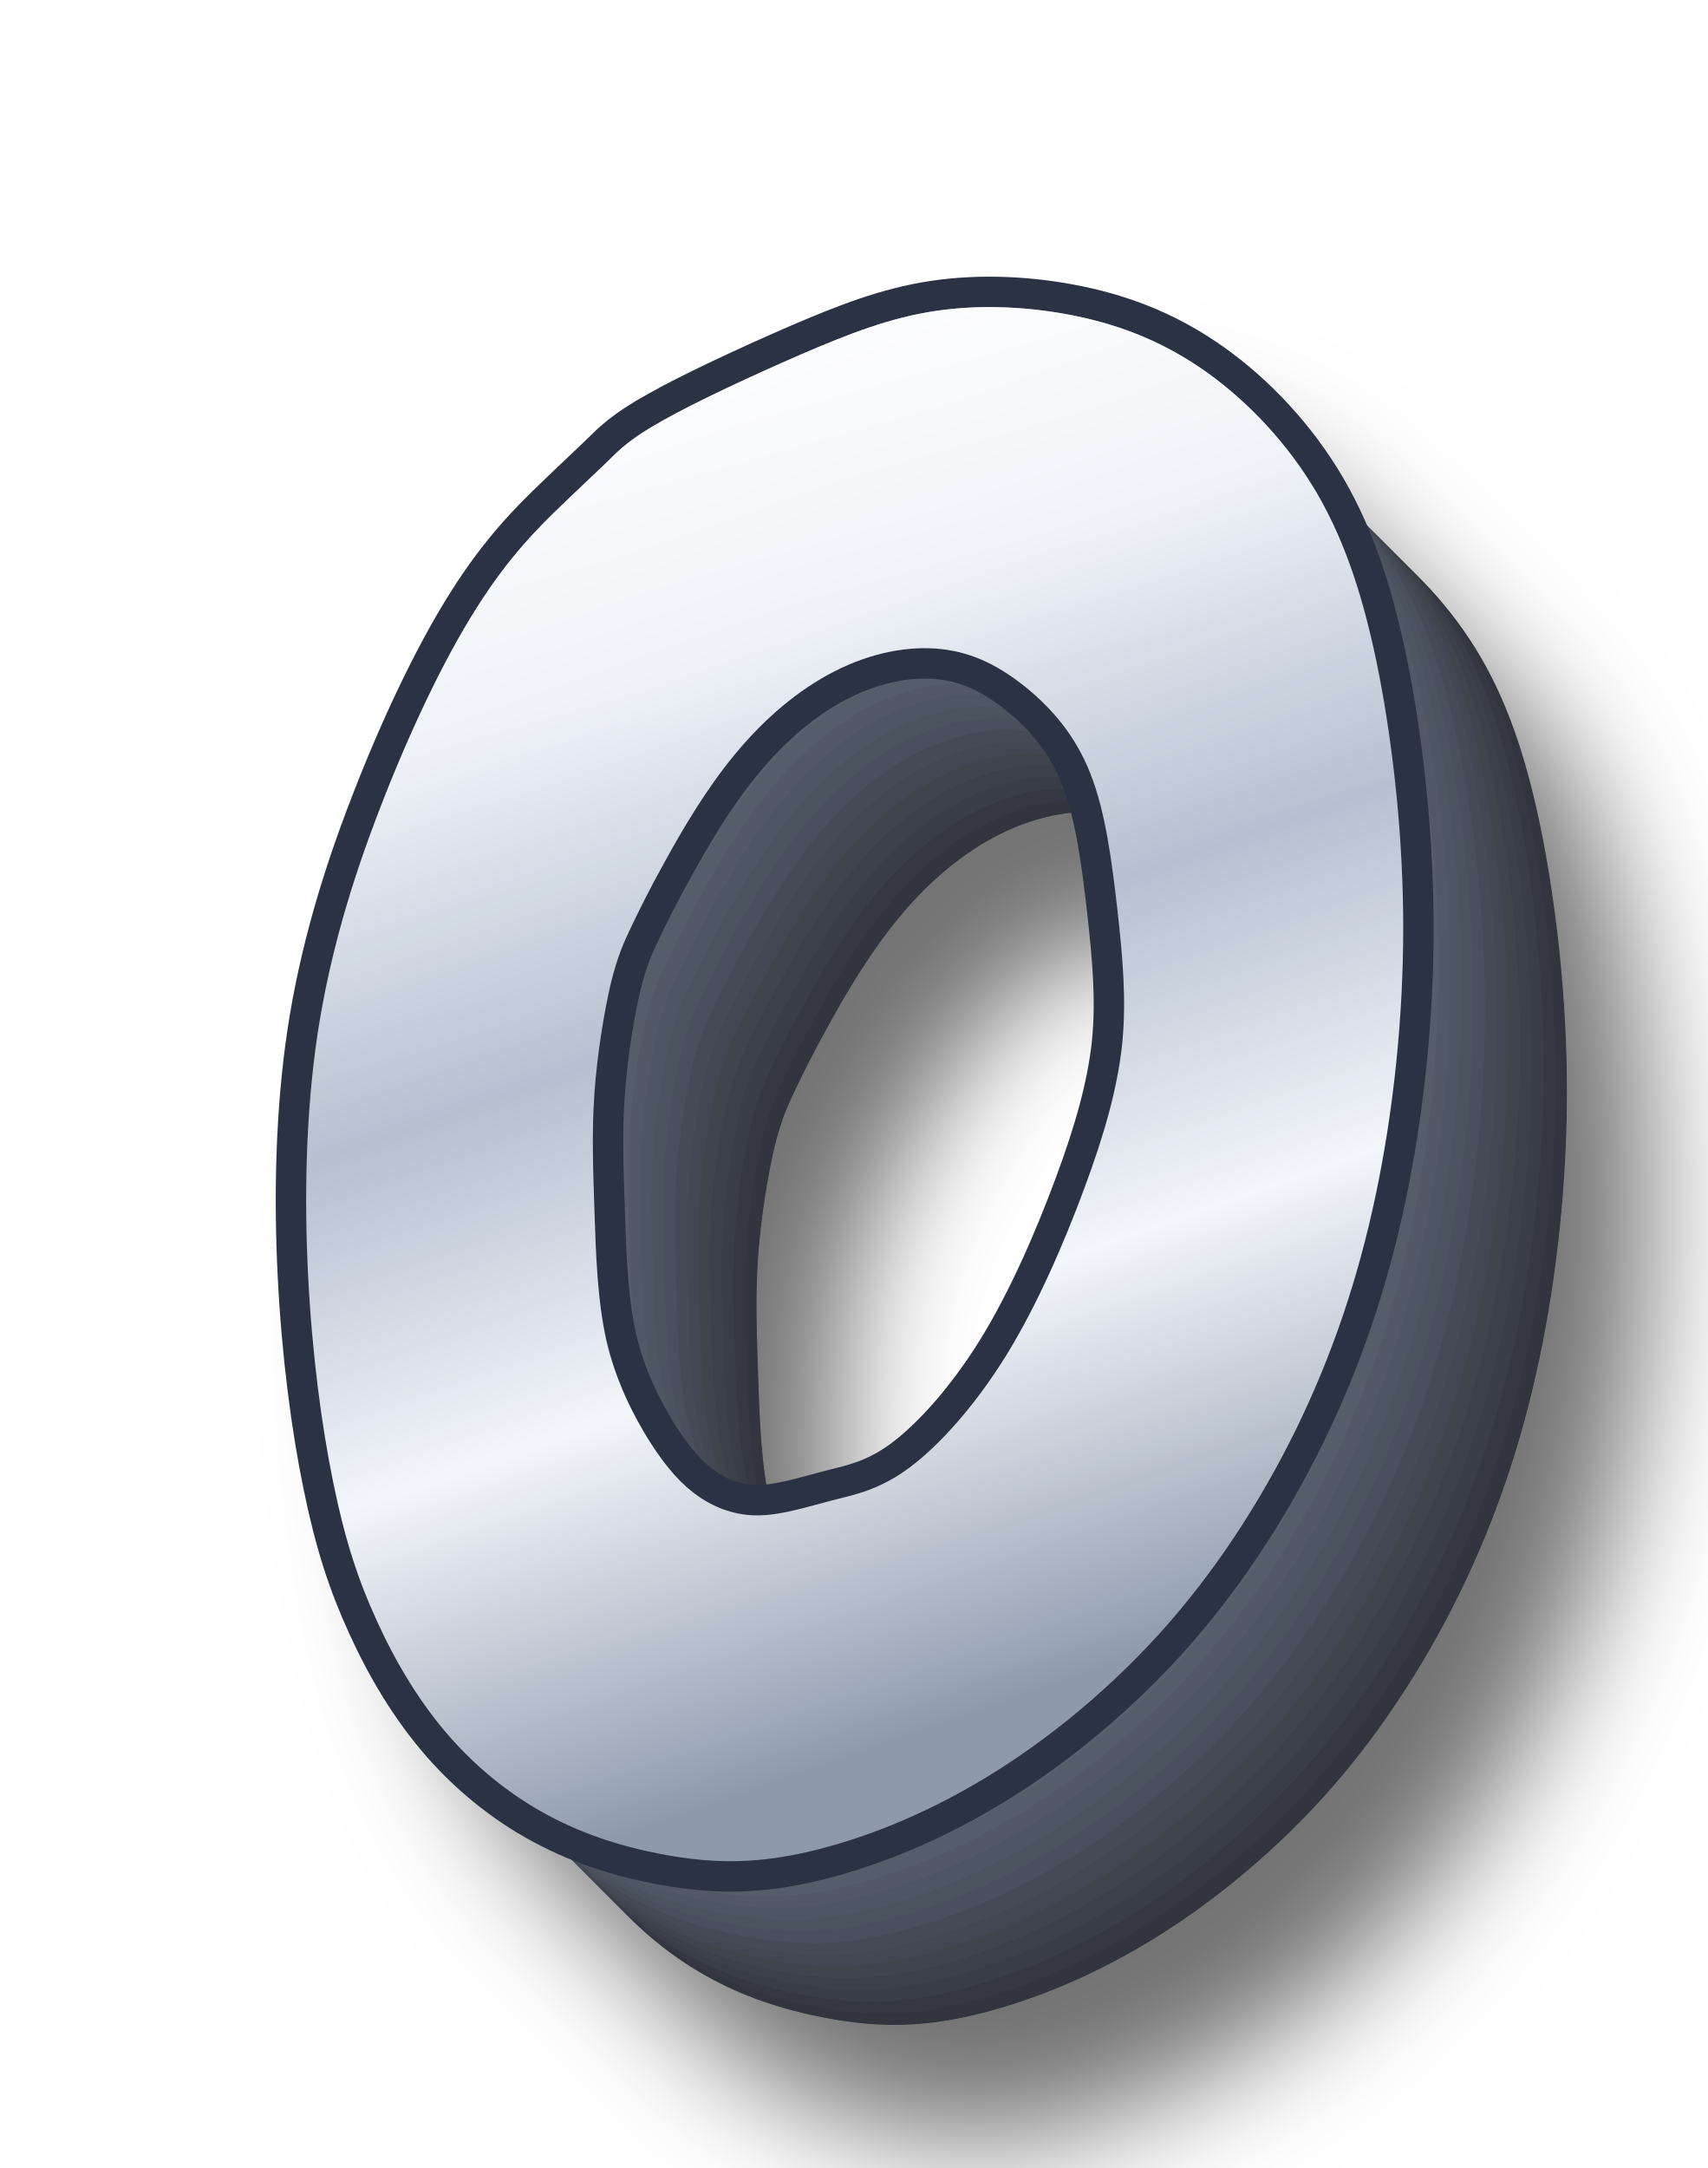
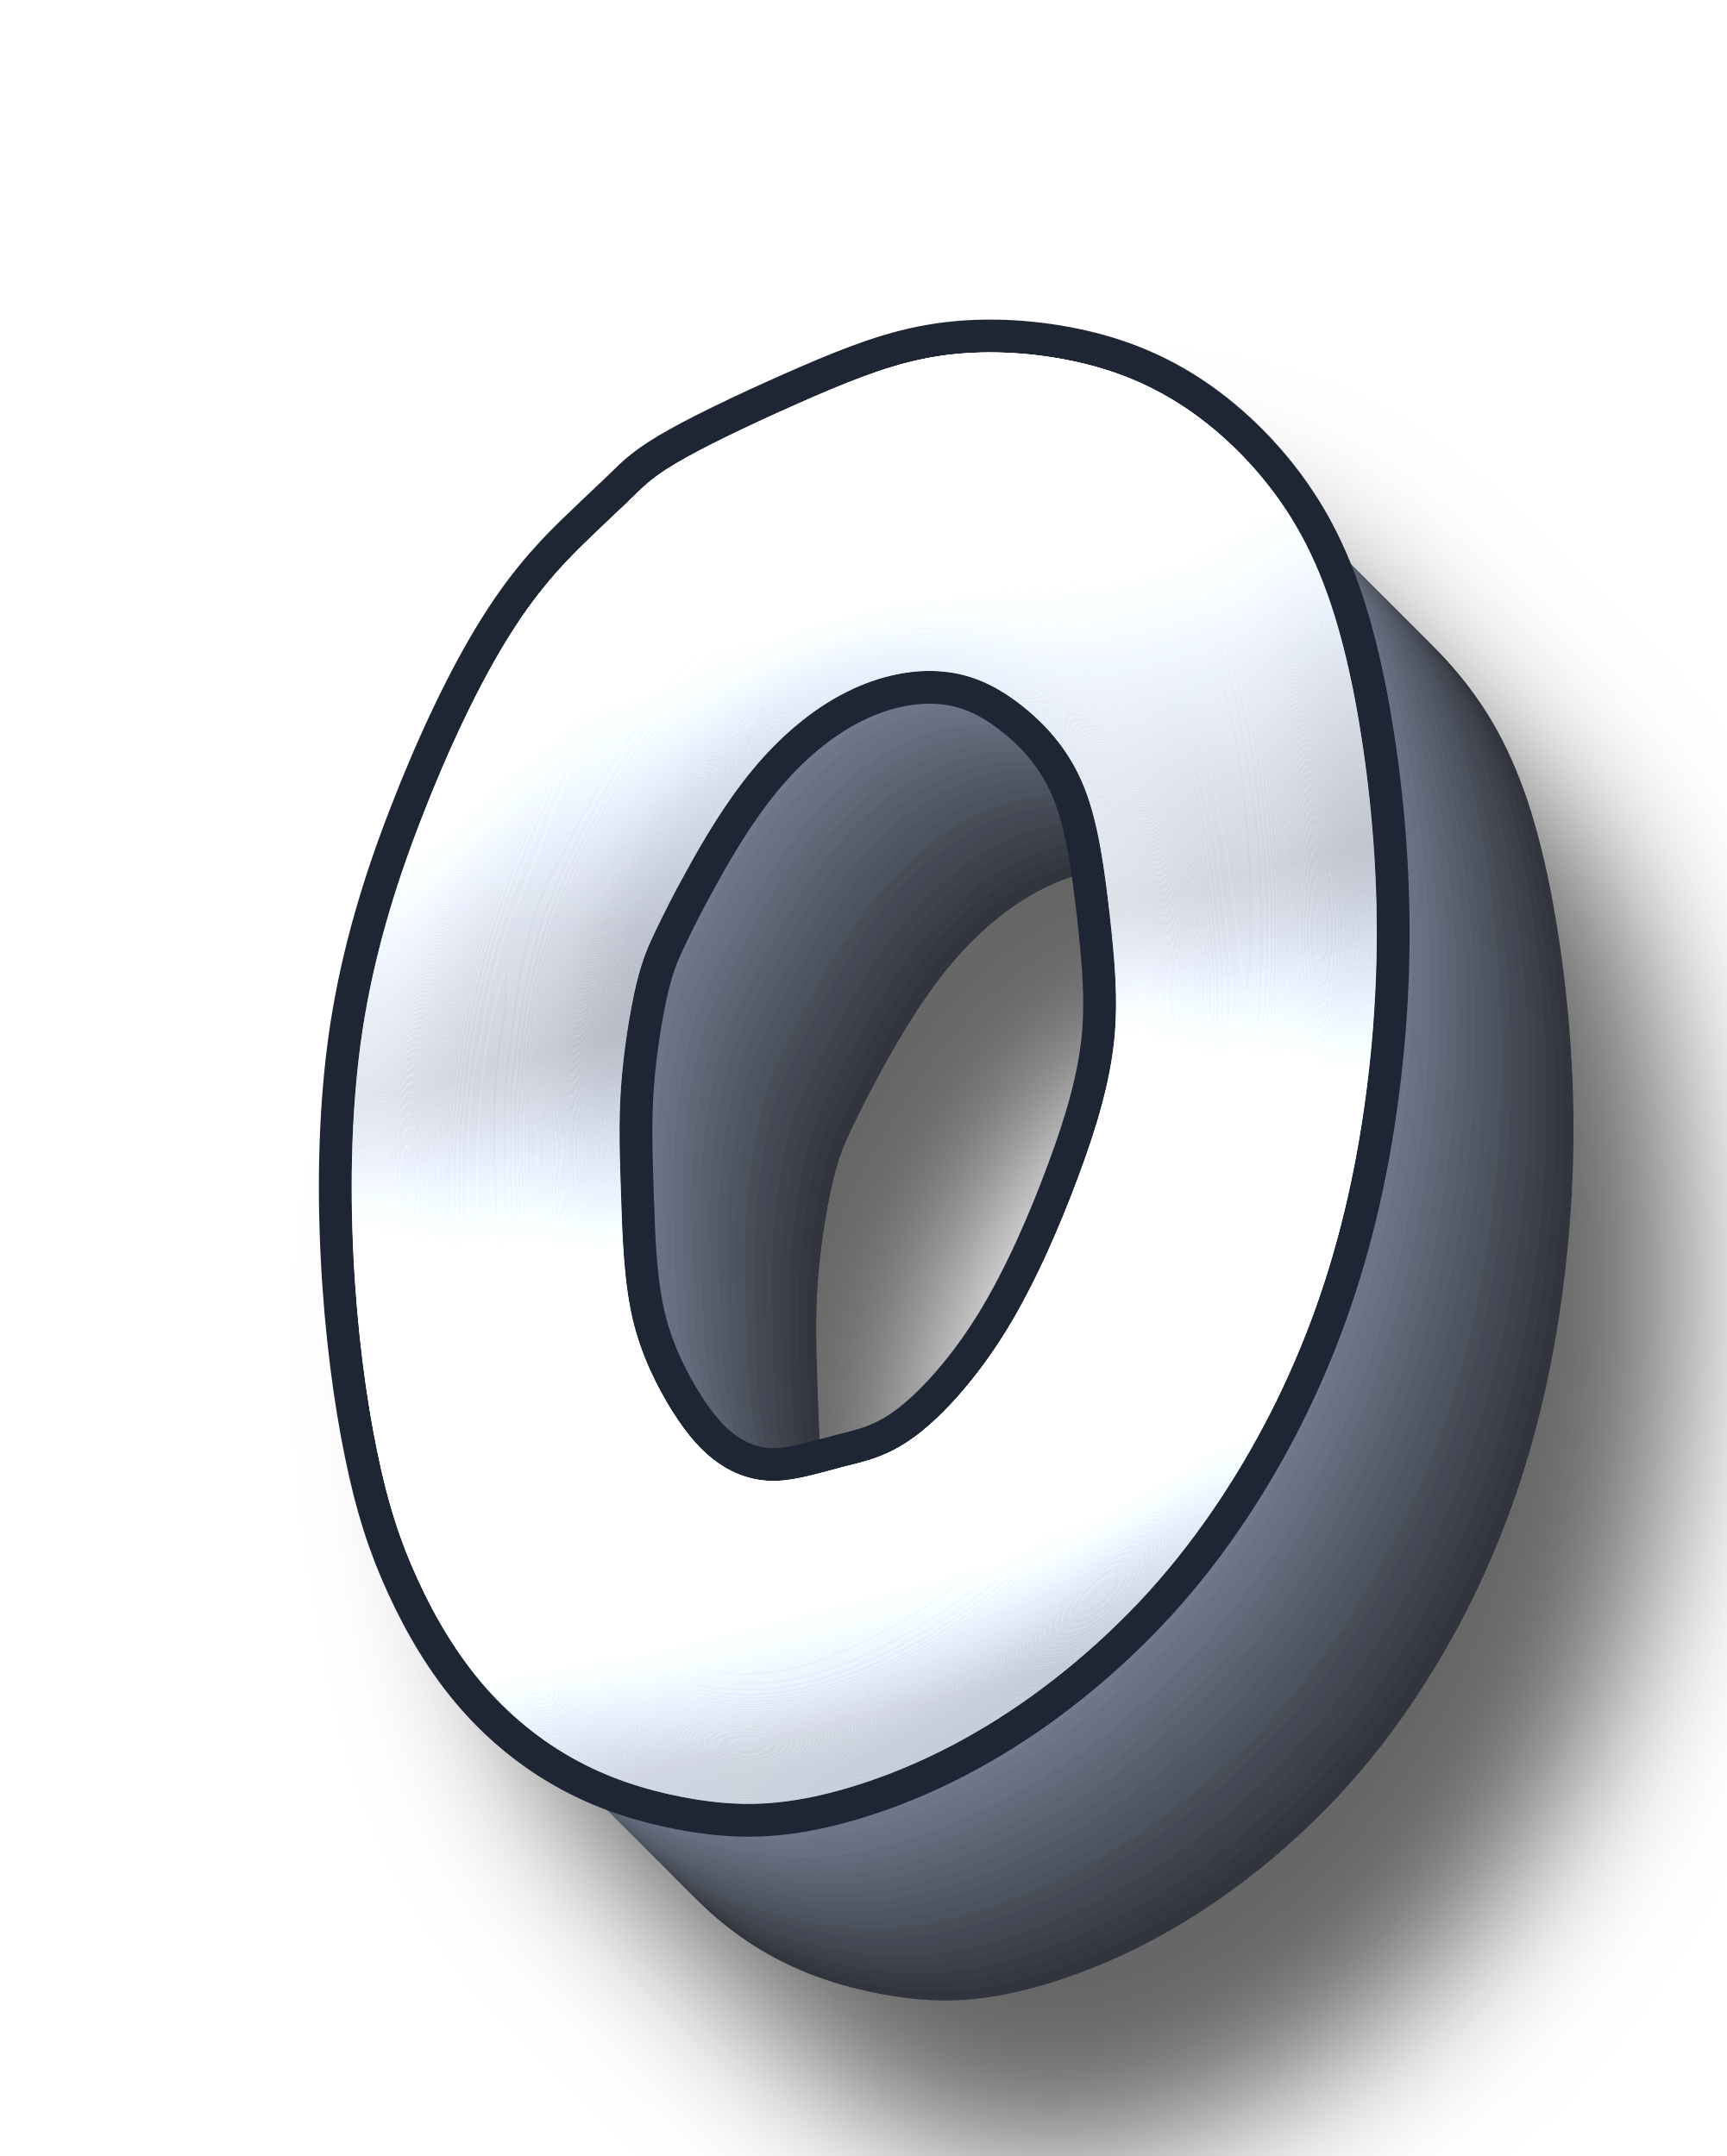
- <svg xmlns="http://www.w3.org/2000/svg" viewBox="75.15 645.29 72.98 92.65">
+ <svg xmlns="http://www.w3.org/2000/svg" viewBox="72.15 642.29 78.98 98.65">
  <defs>
    <path id="f-4-O" d="M 103.50 663.25 C 104.92 662.45 107.31 661.34 109.38 660.44 C 111.45 659.55 113.19 658.87 115.13 658.58 C 117.06 658.29 119.19 658.39 121.16 658.80 C 123.14 659.21 124.96 659.94 126.72 661.19 C 128.49 662.45 130.20 664.24 131.45 666.38 C 132.70 668.53 133.50 671.04 134.11 674.18 C 134.71 677.32 135.13 681.09 135.13 684.95 C 135.13 688.82 134.71 692.78 133.95 696.38 C 133.19 699.97 132.09 703.21 130.56 706.35 C 129.02 709.49 127.05 712.53 124.66 715.16 C 122.26 717.79 119.46 720.02 116.74 721.58 C 114.03 723.15 111.41 724.07 109.32 724.51 C 107.24 724.94 105.68 724.89 104.01 724.63 C 102.34 724.36 100.56 723.88 98.89 723.03 C 97.22 722.19 95.66 720.98 94.37 719.51 C 93.08 718.04 92.05 716.30 91.26 714.56 C 90.46 712.82 89.89 711.08 89.40 708.67 C 88.90 706.25 88.49 703.16 88.32 699.80 C 88.15 696.45 88.22 692.83 88.73 689.44 C 89.25 686.06 90.19 682.93 91.41 679.79 C 92.62 676.65 94.10 673.51 95.51 671.29 C 96.91 669.06 98.24 667.76 99.17 666.87 C 100.10 665.97 100.63 665.49 101.12 665.01 C 101.62 664.52 102.07 664.04 103.50 663.25 M 103.58 682.09 C 104.29 680.80 105.31 679.04 106.56 677.53 C 107.81 676.01 109.29 674.75 110.84 673.97 C 112.39 673.18 114.01 672.87 115.40 673.03 C 116.78 673.18 117.92 673.79 119.01 674.67 C 120.09 675.55 121.11 676.70 121.76 678.35 C 122.41 680.00 122.68 682.14 122.91 684.13 C 123.13 686.13 123.31 687.96 123.12 689.88 C 122.92 691.80 122.35 693.79 121.49 696.10 C 120.63 698.42 119.49 701.06 118.15 703.23 C 116.81 705.39 115.28 707.08 114.01 708.02 C 112.75 708.95 111.75 709.15 110.72 709.41 C 109.68 709.68 108.59 710.03 107.61 710.05 C 106.64 710.07 105.76 709.76 105.01 709.24 C 104.26 708.72 103.63 708.00 102.93 706.91 C 102.24 705.81 101.49 704.36 101.08 702.62 C 100.68 700.87 100.62 698.84 100.56 697.04 C 100.50 695.24 100.44 693.67 100.56 691.99 C 100.68 690.30 100.98 688.50 101.26 687.31 C 101.55 686.13 101.82 685.55 102.15 684.86 C 102.48 684.17 102.87 683.37 103.58 682.09 Z" fill-rule="evenodd" />
-     <linearGradient id="g-4-O" x1="0" y1="0" x2="0.25" y2="1">
+     <linearGradient id="metal-4-O" x1="0" y1="0" x2="0.18" y2="1">
      <stop offset="0" stop-color="#FFFFFF" />
-       <stop offset="0.3" stop-color="#E8EDF5" />
-       <stop offset="0.52" stop-color="#AFBACB" />
-       <stop offset="0.74" stop-color="#F2F5FA" />
-       <stop offset="1" stop-color="#8E9AAC" />
+       <stop offset="0.09" stop-color="#F2F6FC" />
+       <stop offset="0.2" stop-color="#D3DEEC" />
+       <stop offset="0.32" stop-color="#93A3B9" />
+       <stop offset="0.43" stop-color="#5A6880" />
+       <stop offset="0.5" stop-color="#3C4762" />
+       <stop offset="0.57" stop-color="#8695AC" />
+       <stop offset="0.68" stop-color="#DCE6F2" />
+       <stop offset="0.8" stop-color="#FFFFFF" />
+       <stop offset="0.9" stop-color="#B7C4D6" />
+       <stop offset="1" stop-color="#6E7B90" />
    </linearGradient>
-     <linearGradient id="luz-4-O" x1="0" y1="0" x2="0.2" y2="1">
-       <stop offset="0" stop-color="#fff" stop-opacity="0.85" />
-       <stop offset="0.35" stop-color="#fff" stop-opacity="0.12" />
-       <stop offset="1" stop-color="#fff" stop-opacity="0" />
+     <filter id="bisel-4-O" x="-40%" y="-40%" width="200%" height="200%">
+       <feGaussianBlur in="SourceAlpha" stdDeviation="2.4" result="relevo" />
+       <feSpecularLighting in="relevo" surfaceScale="4.5" specularConstant="1.25" specularExponent="22" lighting-color="#FFFFFF" result="luz">
+         <feDistantLight azimuth="228" elevation="62" />
+       </feSpecularLighting>
+       <feComposite in="luz" in2="SourceAlpha" operator="in" result="luzCortada" />
+       <feComposite in="SourceGraphic" in2="luzCortada" operator="arithmetic" k1="0" k2="1" k3="0.92" k4="0" />
+     </filter>
+     <linearGradient id="fio-4-O" x1="0" y1="0" x2="0" y2="0.4">
+       <stop offset="0" stop-color="#FFFFFF" stop-opacity="0.95" />
+       <stop offset="0.5" stop-color="#FFFFFF" stop-opacity="0.25" />
+       <stop offset="1" stop-color="#FFFFFF" stop-opacity="0" />
    </linearGradient>
-     <filter id="sombra-4-O" x="-30%" y="-30%" width="180%" height="180%">
-       <feDropShadow dx="3.5" dy="4.9" stdDeviation="2.6" flood-color="#000" flood-opacity="0.55" />
+     <filter id="sombra-4-O" x="-40%" y="-40%" width="200%" height="200%">
+       <feDropShadow dx="5.0" dy="7.2" stdDeviation="3.4" flood-color="#000" flood-opacity="0.6" />
    </filter>
  </defs>
  <g filter="url(#sombra-4-O)">
-     <use href="#f-4-O" x="7.00" y="7.00" fill="#32363e" />
-     <use href="#f-4-O" x="6.50" y="6.50" fill="#353942" />
-     <use href="#f-4-O" x="6.00" y="6.00" fill="#383d46" />
-     <use href="#f-4-O" x="5.50" y="5.50" fill="#3b404a" />
-     <use href="#f-4-O" x="5.00" y="5.00" fill="#3f444e" />
-     <use href="#f-4-O" x="4.50" y="4.50" fill="#424752" />
-     <use href="#f-4-O" x="4.00" y="4.00" fill="#454b56" />
-     <use href="#f-4-O" x="3.50" y="3.50" fill="#494f5b" />
-     <use href="#f-4-O" x="3.00" y="3.00" fill="#4c525f" />
-     <use href="#f-4-O" x="2.50" y="2.50" fill="#4f5663" />
-     <use href="#f-4-O" x="2.00" y="2.00" fill="#525967" />
-     <use href="#f-4-O" x="1.50" y="1.50" fill="#565d6b" />
-     <use href="#f-4-O" x="1.00" y="1.00" fill="#59606f" />
-     <use href="#f-4-O" x="0.50" y="0.50" fill="#5c6473" />
+     <use href="#f-4-O" x="9.00" y="9.00" fill="#32353c" />
+     <use href="#f-4-O" x="8.59" y="8.59" fill="#353840" />
+     <use href="#f-4-O" x="8.18" y="8.18" fill="#383c44" />
+     <use href="#f-4-O" x="7.77" y="7.77" fill="#3b3f48" />
+     <use href="#f-4-O" x="7.36" y="7.36" fill="#3f434d" />
+     <use href="#f-4-O" x="6.95" y="6.95" fill="#424751" />
+     <use href="#f-4-O" x="6.55" y="6.55" fill="#454a55" />
+     <use href="#f-4-O" x="6.14" y="6.14" fill="#484e59" />
+     <use href="#f-4-O" x="5.73" y="5.73" fill="#4c525e" />
+     <use href="#f-4-O" x="5.32" y="5.32" fill="#4f5562" />
+     <use href="#f-4-O" x="4.91" y="4.91" fill="#525966" />
+     <use href="#f-4-O" x="4.50" y="4.50" fill="#565d6b" />
+     <use href="#f-4-O" x="4.09" y="4.09" fill="#59606f" />
+     <use href="#f-4-O" x="3.68" y="3.68" fill="#5c6473" />
+     <use href="#f-4-O" x="3.27" y="3.27" fill="#5f6777" />
+     <use href="#f-4-O" x="2.86" y="2.86" fill="#636b7c" />
+     <use href="#f-4-O" x="2.45" y="2.45" fill="#666f80" />
+     <use href="#f-4-O" x="2.05" y="2.05" fill="#697284" />
+     <use href="#f-4-O" x="1.64" y="1.64" fill="#6c7688" />
+     <use href="#f-4-O" x="1.23" y="1.23" fill="#707a8d" />
+     <use href="#f-4-O" x="0.82" y="0.82" fill="#737d91" />
+     <use href="#f-4-O" x="0.41" y="0.41" fill="#768195" />
  </g>
-   <use href="#f-4-O" fill="#2A3244" stroke="#2A3244" stroke-width="2.6" stroke-linejoin="round" />
-   <use href="#f-4-O" fill="url(#g-4-O)" />
-   <use href="#f-4-O" fill="url(#luz-4-O)" />
+   <use href="#f-4-O" fill="#1E2534" stroke="#1E2534" stroke-width="3" stroke-linejoin="round" />
+   <g filter="url(#bisel-4-O)">
+     <use href="#f-4-O" fill="url(#metal-4-O)" />
+   </g>
+   <use href="#f-4-O" fill="url(#fio-4-O)" />
</svg>
